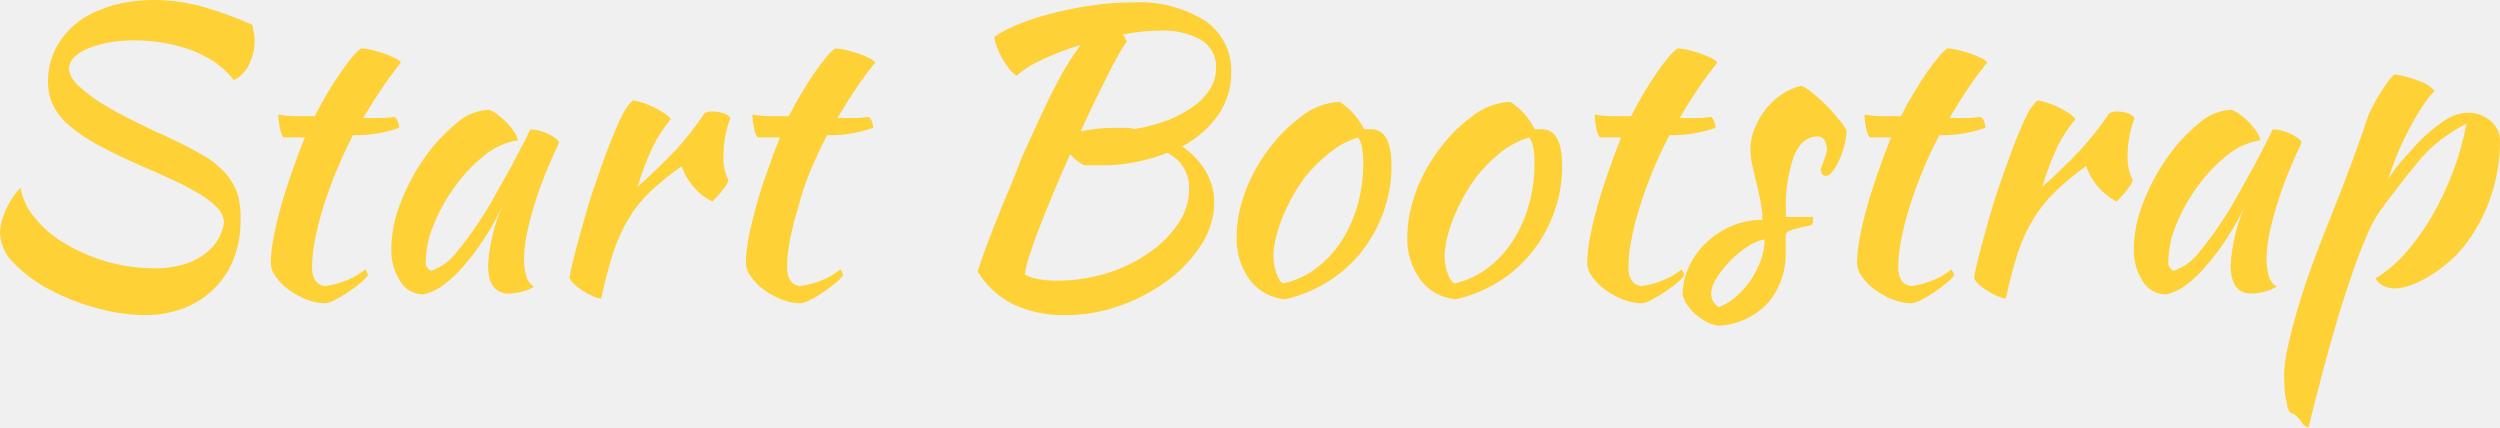
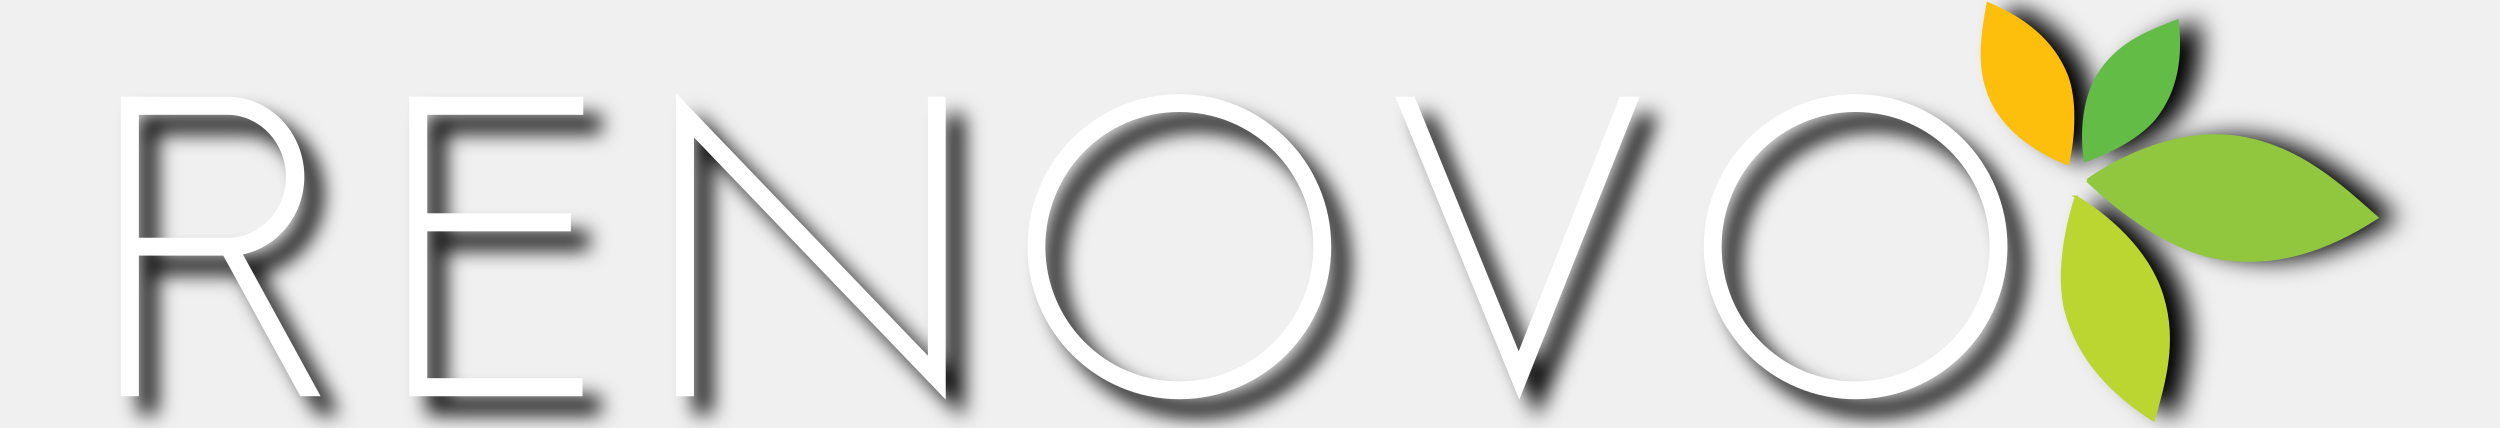
- <svg xmlns="http://www.w3.org/2000/svg" viewBox="0 0 228.66 39.08">
-   <style>.cls-1{fill:#fed136;}</style>
-   <path class="cls-1" d="M23.08,15.17c.07.4.13.68.16.83a2.66,2.66,0,0,1,.05.62,4.76,4.76,0,0,1-.51,2.18,3,3,0,0,1-1.4,1.43,7.12,7.12,0,0,0-1.73-1.64,10.8,10.8,0,0,0-2.25-1.14,14.23,14.23,0,0,0-2.53-.65,16,16,0,0,0-2.55-.21,13,13,0,0,0-2.32.19,9.91,9.91,0,0,0-1.91.53,3.79,3.79,0,0,0-1.31.83,1.61,1.61,0,0,0-.48,1.14,2.73,2.73,0,0,0,1,1.57,12.76,12.76,0,0,0,2.09,1.56c.82.51,1.74,1,2.74,1.5s2,1,3,1.42c1.2.57,2.24,1.09,3.11,1.58a9.31,9.31,0,0,1,2.16,1.59,5.83,5.83,0,0,1,1.28,2A7.5,7.5,0,0,1,22,33.12a9.43,9.43,0,0,1-.6,3.38,7.84,7.84,0,0,1-1.75,2.74,8.21,8.21,0,0,1-2.78,1.83,9.85,9.85,0,0,1-3.65.65A17,17,0,0,1,9,41.12a20,20,0,0,1-4.3-1.65,12.61,12.61,0,0,1-3.33-2.4A4.09,4.09,0,0,1,0,34.18a5.48,5.48,0,0,1,.41-1.8,7.5,7.5,0,0,1,1.47-2.31A5.49,5.49,0,0,0,3,32.59a10.14,10.14,0,0,0,3.13,2.69,15.79,15.79,0,0,0,4,1.65,16.23,16.23,0,0,0,3.87.51,8.83,8.83,0,0,0,3.23-.5,5.89,5.89,0,0,0,1.94-1.18,3.94,3.94,0,0,0,1-1.4,4,4,0,0,0,.32-1.13,2.14,2.14,0,0,0-.65-1.37,7.65,7.65,0,0,0-1.67-1.27c-.69-.41-1.5-.83-2.42-1.26s-1.88-.85-2.87-1.27c-1.48-.66-2.77-1.28-3.84-1.86a14.83,14.83,0,0,1-2.65-1.77,5.88,5.88,0,0,1-1.53-1.9,5.1,5.1,0,0,1-.47-2.26,6.57,6.57,0,0,1,1.2-3.75A7.41,7.41,0,0,1,9.1,13.83a10,10,0,0,1,2.42-.71,15.83,15.83,0,0,1,2.53-.22,16.76,16.76,0,0,1,4.57.64A34.29,34.29,0,0,1,23.08,15.17Z" transform="translate(0 -12.9)" />
-   <path class="cls-1" d="M25.92,25.47a2.16,2.16,0,0,1-.32-.9,5.75,5.75,0,0,1-.15-1.19,11.13,11.13,0,0,0,1.77.15h1.56c.36-.7.74-1.4,1.15-2.09s.82-1.32,1.21-1.89a17.57,17.57,0,0,1,1.09-1.45,4.35,4.35,0,0,1,.8-.77,4.29,4.29,0,0,1,.9.12c.37.09.74.19,1.12.32s.72.27,1,.41a1.89,1.89,0,0,1,.63.42c-.71.9-1.31,1.72-1.82,2.48s-1.06,1.64-1.65,2.62h1.44a10.58,10.58,0,0,0,1.47-.1,1.28,1.28,0,0,1,.28.44,1.5,1.5,0,0,1,.11.55,11.71,11.71,0,0,1-4.22.67c-.59,1.14-1.11,2.27-1.57,3.39s-.85,2.21-1.17,3.25a26.36,26.36,0,0,0-.74,2.94,13.17,13.17,0,0,0-.27,2.49q0,1.56,1.17,1.74a8.46,8.46,0,0,0,2-.53,6.68,6.68,0,0,0,1.7-1,1.42,1.42,0,0,1,.24.54,3.7,3.7,0,0,1-.72.73,12.51,12.51,0,0,1-1.12.83,10.47,10.47,0,0,1-1.17.69,3,3,0,0,1-.85.31,4.85,4.85,0,0,1-1.77-.35,7.38,7.38,0,0,1-1.61-.89,4.93,4.93,0,0,1-1.18-1.19,2.19,2.19,0,0,1-.46-1.29,11.94,11.94,0,0,1,.23-2.14c.15-.87.37-1.8.65-2.82s.62-2.08,1-3.19.79-2.21,1.24-3.3Z" transform="translate(0 -12.9)" />
-   <path class="cls-1" d="M48.5,24.73a3.45,3.45,0,0,1,.83.12,4.92,4.92,0,0,1,.87.32,3.48,3.48,0,0,1,.65.41q.27.21.27.39c-.47,1-.91,2-1.31,3s-.74,2-1,2.89a24.37,24.37,0,0,0-.65,2.58,11.63,11.63,0,0,0-.23,2.09,5.4,5.4,0,0,0,.21,1.64,1.58,1.58,0,0,0,.71.94,3.64,3.64,0,0,1-1.1.46,4.72,4.72,0,0,1-1.2.18c-1.28,0-1.91-.87-1.91-2.62A16.45,16.45,0,0,1,46,31.6a21.14,21.14,0,0,1-1.63,3,22.3,22.3,0,0,1-1.87,2.52A11.21,11.21,0,0,1,40.52,39a4.79,4.79,0,0,1-1.79.83,2.46,2.46,0,0,1-2.12-1.2,5.2,5.2,0,0,1-.82-3,11.6,11.6,0,0,1,.85-4.19,18.86,18.86,0,0,1,2.18-4.09,15.66,15.66,0,0,1,2.88-3.14,4.81,4.81,0,0,1,3-1.27,2.89,2.89,0,0,1,.8.43,6.43,6.43,0,0,1,.85.74,5.91,5.91,0,0,1,.69.86,2,2,0,0,1,.32.76A6.31,6.31,0,0,0,44.45,27a14.3,14.3,0,0,0-2.73,2.81,16.49,16.49,0,0,0-2,3.51,9.17,9.17,0,0,0-.78,3.5.8.8,0,0,0,.5.85,5,5,0,0,0,2.37-1.76,33.44,33.44,0,0,0,3.26-4.76l.79-1.41c.3-.52.6-1.07.91-1.63l.9-1.72C48,25.83,48.24,25.27,48.5,24.73Z" transform="translate(0 -12.9)" />
-   <path class="cls-1" d="M52.08,38.32c.11-.68.32-1.58.62-2.7s.64-2.32,1-3.58.83-2.53,1.27-3.81.89-2.42,1.31-3.43a17,17,0,0,1,.82-1.72,4.49,4.49,0,0,1,.78-1,5.82,5.82,0,0,1,1,.25,7.17,7.17,0,0,1,1,.42,10.06,10.06,0,0,1,.89.51,3,3,0,0,1,.6.52,12.47,12.47,0,0,0-1.68,2.58A26.67,26.67,0,0,0,58.31,30q1.9-1.7,3.38-3.26a26,26,0,0,0,2.74-3.47,1.24,1.24,0,0,1,.74-.17,2.8,2.8,0,0,1,1,.16,1.13,1.13,0,0,1,.64.44,9.39,9.39,0,0,0-.64,3.36,4.67,4.67,0,0,0,.46,2.34,2.52,2.52,0,0,1-.48.81,9.48,9.48,0,0,1-1,1.13A5.64,5.64,0,0,1,63.44,30a5.85,5.85,0,0,1-1.1-1.89,25,25,0,0,0-2.83,2.28,11.89,11.89,0,0,0-2,2.48A15.33,15.33,0,0,0,56.09,36c-.38,1.18-.76,2.59-1.11,4.22a3.32,3.32,0,0,1-.76-.23,6.46,6.46,0,0,1-.89-.48,6.29,6.29,0,0,1-.79-.6A1.65,1.65,0,0,1,52.08,38.32Z" transform="translate(0 -12.9)" />
-   <path class="cls-1" d="M69.28,25.47a2.31,2.31,0,0,1-.32-.9,6.42,6.42,0,0,1-.14-1.19,11.13,11.13,0,0,0,1.77.15h1.56c.35-.7.74-1.4,1.15-2.09s.81-1.32,1.2-1.89a17.48,17.48,0,0,1,1.1-1.45,4.05,4.05,0,0,1,.8-.77,4.46,4.46,0,0,1,.9.12c.37.09.74.19,1.12.32s.72.27,1,.41a1.85,1.85,0,0,1,.64.42c-.71.9-1.32,1.72-1.82,2.48s-1.06,1.64-1.65,2.62H78a10.37,10.37,0,0,0,1.47-.1,1.17,1.17,0,0,1,.29.44,1.49,1.49,0,0,1,.1.55,11.62,11.62,0,0,1-4.21.67c-.59,1.14-1.12,2.27-1.58,3.39S73.26,30.86,73,31.9a28.93,28.93,0,0,0-.75,2.94,14,14,0,0,0-.26,2.49q0,1.56,1.17,1.74a8.38,8.38,0,0,0,2-.53,6.35,6.35,0,0,0,1.7-1,1.47,1.47,0,0,1,.25.54,3.53,3.53,0,0,1-.73.73,12.33,12.33,0,0,1-1.11.83,10.47,10.47,0,0,1-1.17.69,3.1,3.1,0,0,1-.85.31,4.85,4.85,0,0,1-1.77-.35,7.16,7.16,0,0,1-1.61-.89,4.93,4.93,0,0,1-1.18-1.19,2.2,2.2,0,0,1-.47-1.29,13,13,0,0,1,.23-2.14c.16-.87.38-1.8.66-2.82s.61-2.08,1-3.19.79-2.21,1.24-3.3Z" transform="translate(0 -12.9)" />
-   <path class="cls-1" d="M112.61,19.52a6.68,6.68,0,0,1-1.2,3.92,9.49,9.49,0,0,1-3.29,2.85,7.24,7.24,0,0,1,2.14,2.24,5.61,5.61,0,0,1,.8,2.93,7.17,7.17,0,0,1-1.15,3.77,12.21,12.21,0,0,1-3.07,3.29,16.72,16.72,0,0,1-4.35,2.32,14.54,14.54,0,0,1-5,.88,10.74,10.74,0,0,1-4.84-1,7.78,7.78,0,0,1-3.23-3q.34-1.06.93-2.64c.39-1,.82-2.16,1.3-3.32s1-2.33,1.43-3.49.94-2.2,1.36-3.12c.9-2,1.7-3.67,2.41-5a24.86,24.86,0,0,1,2-3.15,26.71,26.71,0,0,0-3.54,1.36,9.33,9.33,0,0,0-2.34,1.47,2.91,2.91,0,0,1-.65-.63,8.15,8.15,0,0,1-.64-.94,6.29,6.29,0,0,1-.5-1.05,3.94,3.94,0,0,1-.23-.95,12,12,0,0,1,2.39-1.22,23.75,23.75,0,0,1,3.21-1,33.74,33.74,0,0,1,3.55-.68,26.83,26.83,0,0,1,3.49-.24,11.36,11.36,0,0,1,6.66,1.7A5.44,5.44,0,0,1,112.61,19.52ZM99.13,28a4,4,0,0,1-1.24-1c-.55,1.2-1.06,2.38-1.54,3.54s-.92,2.23-1.3,3.22-.68,1.86-.92,2.59A8.69,8.69,0,0,0,93.74,38a3.87,3.87,0,0,0,1.19.42,8.25,8.25,0,0,0,1.72.15,15.56,15.56,0,0,0,4.6-.68A13.63,13.63,0,0,0,105.11,36a9.93,9.93,0,0,0,2.65-2.64,5.53,5.53,0,0,0,1-3.11,3.51,3.51,0,0,0-2-3.37,16.2,16.2,0,0,1-6.23,1.14h-.76A3.79,3.79,0,0,1,99.13,28ZM106,15.7a14.6,14.6,0,0,0-1.57.09c-.56.06-1.14.15-1.75.27a1.33,1.33,0,0,1,.23.3c0,.1.11.21.16.33a10.77,10.77,0,0,0-.78,1.24c-.31.55-.65,1.18-1,1.9s-.77,1.51-1.19,2.39-.83,1.77-1.25,2.69a10.89,10.89,0,0,1,1.47-.23,16.47,16.47,0,0,1,1.71-.09c.31,0,.61,0,.91,0s.58.06.86.11a15.06,15.06,0,0,0,3.07-.83,10.86,10.86,0,0,0,2.35-1.28A5.48,5.48,0,0,0,110.7,21a3.51,3.51,0,0,0,.53-1.87,2.87,2.87,0,0,0-1.34-2.57A7.22,7.22,0,0,0,106,15.7Z" transform="translate(0 -12.9)" />
-   <path class="cls-1" d="M117.53,40.27a4.51,4.51,0,0,1-3.22-1.77,6.31,6.31,0,0,1-1.2-4,11,11,0,0,1,.42-2.94,14.51,14.51,0,0,1,1.21-3,16.37,16.37,0,0,1,1.84-2.71,13.15,13.15,0,0,1,2.3-2.19,6.21,6.21,0,0,1,3.65-1.45,6.4,6.4,0,0,1,2.23,2.51l.32,0,.31,0c1.26,0,1.88,1.11,1.88,3.33a12.13,12.13,0,0,1-.73,4.23,12.61,12.61,0,0,1-2,3.63,12.09,12.09,0,0,1-3.08,2.75A12.45,12.45,0,0,1,117.53,40.27Zm1.81-11.15a15.33,15.33,0,0,0-1.13,1.77,16.13,16.13,0,0,0-.92,1.93,13,13,0,0,0-.6,1.87,6.79,6.79,0,0,0-.22,1.62,4.65,4.65,0,0,0,.29,1.62c.18.52.4.82.63.89a7.68,7.68,0,0,0,2.92-1.33,9.7,9.7,0,0,0,2.31-2.42,12.49,12.49,0,0,0,1.52-3.3,13.82,13.82,0,0,0,.55-3.93,7.84,7.84,0,0,0-.11-1.45,2.8,2.8,0,0,0-.35-.92A7.71,7.71,0,0,0,121.45,27,13.82,13.82,0,0,0,119.34,29.12Z" transform="translate(0 -12.9)" />
-   <path class="cls-1" d="M133.15,40.27a4.47,4.47,0,0,1-3.22-1.77,6.25,6.25,0,0,1-1.21-4,10.62,10.62,0,0,1,.43-2.94,13.93,13.93,0,0,1,1.2-3,16.37,16.37,0,0,1,1.84-2.71,13.51,13.51,0,0,1,2.3-2.19,6.23,6.23,0,0,1,3.65-1.45,6.33,6.33,0,0,1,2.23,2.51l.32,0,.32,0c1.25,0,1.87,1.11,1.87,3.33a12.36,12.36,0,0,1-.72,4.23,12.87,12.87,0,0,1-2,3.63,12.09,12.09,0,0,1-3.08,2.75A12.39,12.39,0,0,1,133.15,40.27ZM135,29.12a15.33,15.33,0,0,0-1.13,1.77,17.83,17.83,0,0,0-.92,1.93,13,13,0,0,0-.6,1.87,7.34,7.34,0,0,0-.22,1.62,4.65,4.65,0,0,0,.29,1.62c.19.52.4.82.64.89a7.82,7.82,0,0,0,2.92-1.33,9.84,9.84,0,0,0,2.3-2.42,12.18,12.18,0,0,0,1.52-3.3,13.48,13.48,0,0,0,.55-3.93,7.84,7.84,0,0,0-.11-1.45,2.8,2.8,0,0,0-.35-.92A7.71,7.71,0,0,0,137.06,27,14.28,14.28,0,0,0,135,29.12Z" transform="translate(0 -12.9)" />
-   <path class="cls-1" d="M146.32,25.47a2.16,2.16,0,0,1-.32-.9,5.66,5.66,0,0,1-.14-1.19,10.94,10.94,0,0,0,1.77.15h1.55c.36-.7.74-1.4,1.15-2.09s.82-1.32,1.21-1.89a15.52,15.52,0,0,1,1.1-1.45,4.07,4.07,0,0,1,.79-.77,4.46,4.46,0,0,1,.91.12c.36.09.73.19,1.11.32s.72.27,1,.41a1.79,1.79,0,0,1,.63.42c-.7.9-1.31,1.72-1.82,2.48s-1.06,1.64-1.64,2.62h1.43a10.58,10.58,0,0,0,1.47-.1,1.15,1.15,0,0,1,.28.44,1.5,1.5,0,0,1,.11.55,11.67,11.67,0,0,1-4.22.67c-.59,1.14-1.11,2.27-1.57,3.39s-.85,2.21-1.17,3.25a26.36,26.36,0,0,0-.74,2.94,13.17,13.17,0,0,0-.27,2.49q0,1.56,1.17,1.74a8.46,8.46,0,0,0,2-.53,6.51,6.51,0,0,0,1.7-1,1.66,1.66,0,0,1,.25.54,4.13,4.13,0,0,1-.73.73,11.22,11.22,0,0,1-1.12.83,11.36,11.36,0,0,1-1.16.69,3.1,3.1,0,0,1-.85.31,4.85,4.85,0,0,1-1.77-.35,7.16,7.16,0,0,1-1.61-.89,5,5,0,0,1-1.19-1.19,2.19,2.19,0,0,1-.46-1.29,13,13,0,0,1,.23-2.14c.15-.87.37-1.8.65-2.82s.62-2.08,1-3.19.79-2.21,1.23-3.3Z" transform="translate(0 -12.9)" />
-   <path class="cls-1" d="M168.9,24.89a6.59,6.59,0,0,1-.23,1.4,8.34,8.34,0,0,1-.47,1.31,4.63,4.63,0,0,1-.61,1,.84.84,0,0,1-.6.39c-.26,0-.41-.2-.46-.53a1.13,1.13,0,0,1,.09-.34c.06-.15.12-.32.19-.51s.14-.38.2-.57a1.65,1.65,0,0,0,.09-.49,1.51,1.51,0,0,0-.23-.84.73.73,0,0,0-.62-.33c-.95,0-1.67.59-2.16,1.76a13.82,13.82,0,0,0-.74,5.18,1.57,1.57,0,0,0,0,.42h2.48a.85.85,0,0,1,0,.28.59.59,0,0,1-.14.46l-1.29.3a5.39,5.39,0,0,0-.73.23.59.59,0,0,0-.3.23,1,1,0,0,0-.05.33c0,.19,0,.38,0,.57s0,.42,0,.7a6.88,6.88,0,0,1-1.61,4.76,6.61,6.61,0,0,1-4.48,2.09,2.94,2.94,0,0,1-1-.28,5.19,5.19,0,0,1-1-.64,4.54,4.54,0,0,1-.83-.87,3.1,3.1,0,0,1-.5-1,6.11,6.11,0,0,1,.57-2.59,7.21,7.21,0,0,1,1.54-2.17,7.86,7.86,0,0,1,2.3-1.54,7.11,7.11,0,0,1,2.89-.59,8.42,8.42,0,0,0-.18-1.74c-.12-.57-.24-1.12-.37-1.65s-.26-1.06-.37-1.57a6.56,6.56,0,0,1-.18-1.51,4.93,4.93,0,0,1,.39-1.9,7,7,0,0,1,1-1.74,6.42,6.42,0,0,1,1.48-1.37,5.33,5.33,0,0,1,1.77-.78,3.23,3.23,0,0,1,1,.62,14.82,14.82,0,0,1,1.29,1.15,12.13,12.13,0,0,1,1.13,1.29A3.24,3.24,0,0,1,168.9,24.89ZM157.22,41a5.82,5.82,0,0,0,1.61-1,8,8,0,0,0,2.23-3.33,5.54,5.54,0,0,0,.34-1.88,4,4,0,0,0-1.56.66A9.54,9.54,0,0,0,157,38.34a2.86,2.86,0,0,0-.5,1.42A1.5,1.5,0,0,0,157.22,41Z" transform="translate(0 -12.9)" />
-   <path class="cls-1" d="M171,25.47a2.16,2.16,0,0,1-.32-.9,5.66,5.66,0,0,1-.14-1.19,10.94,10.94,0,0,0,1.77.15h1.56c.35-.7.73-1.4,1.15-2.09s.81-1.32,1.2-1.89a15.52,15.52,0,0,1,1.1-1.45,4.07,4.07,0,0,1,.79-.77,4.46,4.46,0,0,1,.91.12c.36.09.73.19,1.11.32s.72.27,1,.41a1.79,1.79,0,0,1,.63.42c-.7.9-1.31,1.72-1.82,2.48s-1.05,1.64-1.64,2.62h1.43a10.58,10.58,0,0,0,1.47-.1,1.15,1.15,0,0,1,.28.44,1.5,1.5,0,0,1,.11.55,11.66,11.66,0,0,1-4.21.67c-.6,1.14-1.12,2.27-1.58,3.39s-.85,2.21-1.17,3.25a26.36,26.36,0,0,0-.74,2.94,13.17,13.17,0,0,0-.27,2.49q0,1.56,1.17,1.74a8.46,8.46,0,0,0,2-.53,6.51,6.51,0,0,0,1.7-1,1.66,1.66,0,0,1,.25.54,4.13,4.13,0,0,1-.73.73,11.22,11.22,0,0,1-1.12.83,11.36,11.36,0,0,1-1.16.69,3.1,3.1,0,0,1-.85.31,4.85,4.85,0,0,1-1.77-.35,7.16,7.16,0,0,1-1.61-.89,5,5,0,0,1-1.19-1.19,2.19,2.19,0,0,1-.46-1.29,13,13,0,0,1,.23-2.14c.15-.87.37-1.8.65-2.82s.62-2.08,1-3.19.79-2.21,1.23-3.3Z" transform="translate(0 -12.9)" />
-   <path class="cls-1" d="M180.55,38.32c.12-.68.32-1.58.62-2.7s.64-2.32,1-3.58.83-2.53,1.28-3.81.88-2.42,1.31-3.43a17.28,17.28,0,0,1,.81-1.72,5.13,5.13,0,0,1,.78-1,6.15,6.15,0,0,1,1,.25,7.54,7.54,0,0,1,1,.42,8.8,8.8,0,0,1,.89.51,3,3,0,0,1,.6.52,12.47,12.47,0,0,0-1.68,2.58A29.42,29.42,0,0,0,186.78,30c1.28-1.13,2.4-2.22,3.38-3.26a26.08,26.08,0,0,0,2.75-3.47,1.22,1.22,0,0,1,.74-.17,2.75,2.75,0,0,1,.95.16,1.13,1.13,0,0,1,.64.44,9.61,9.61,0,0,0-.64,3.36,4.66,4.66,0,0,0,.47,2.34,3,3,0,0,1-.48.81,9.57,9.57,0,0,1-1,1.13,5.88,5.88,0,0,1-2.79-3.25A25.16,25.16,0,0,0,188,30.41a12.57,12.57,0,0,0-2,2.48A15.32,15.32,0,0,0,184.57,36c-.39,1.18-.76,2.59-1.12,4.22a3.47,3.47,0,0,1-.76-.23A7,7,0,0,1,181,38.93,1.65,1.65,0,0,1,180.55,38.32Z" transform="translate(0 -12.9)" />
-   <path class="cls-1" d="M207.88,24.73a3.45,3.45,0,0,1,.83.12,4.92,4.92,0,0,1,.87.32,3.48,3.48,0,0,1,.65.41q.27.21.27.39c-.47,1-.91,2-1.31,3s-.74,2-1,2.89a24.37,24.37,0,0,0-.65,2.58,10.79,10.79,0,0,0-.23,2.09,5.4,5.4,0,0,0,.21,1.64,1.58,1.58,0,0,0,.71.94,3.64,3.64,0,0,1-1.1.46,4.72,4.72,0,0,1-1.2.18c-1.28,0-1.91-.87-1.91-2.62a16.7,16.7,0,0,1,1.34-5.52,21.14,21.14,0,0,1-1.63,3,22.3,22.3,0,0,1-1.87,2.52A11.21,11.21,0,0,1,199.9,39a4.79,4.79,0,0,1-1.79.83,2.46,2.46,0,0,1-2.12-1.2,5.2,5.2,0,0,1-.82-3,11.6,11.6,0,0,1,.85-4.19,18.86,18.86,0,0,1,2.18-4.09,15.37,15.37,0,0,1,2.88-3.14,4.81,4.81,0,0,1,3-1.27,2.89,2.89,0,0,1,.8.43,6.43,6.43,0,0,1,.85.74,5.91,5.91,0,0,1,.69.86,2,2,0,0,1,.32.76A6.31,6.31,0,0,0,203.83,27a14.3,14.3,0,0,0-2.73,2.81,16.49,16.49,0,0,0-2,3.51,9.17,9.17,0,0,0-.78,3.5.8.8,0,0,0,.5.85,5,5,0,0,0,2.37-1.76,33.44,33.44,0,0,0,3.26-4.76l.79-1.41c.3-.52.6-1.07.91-1.63l.9-1.72C207.34,25.83,207.62,25.27,207.88,24.73Z" transform="translate(0 -12.9)" />
-   <path class="cls-1" d="M209.72,50.75c-.33-.09-.52-.45-.57-1.06a5.94,5.94,0,0,1-.19-1.1c0-.42-.05-.91-.05-1.45a11.83,11.83,0,0,1,.24-2c.17-.86.4-1.83.7-2.92s.65-2.26,1.08-3.52.89-2.54,1.41-3.84c.64-1.63,1.19-3,1.67-4.23s.86-2.23,1.18-3.1.58-1.59.78-2.16.36-1,.48-1.45a8.64,8.64,0,0,1,.42-1,13.36,13.36,0,0,1,.66-1.22c.24-.41.5-.8.76-1.17a4.92,4.92,0,0,1,.71-.83,9.44,9.44,0,0,1,2.33.64,3,3,0,0,1,1.35.88,7.92,7.92,0,0,0-1.13,1.44,23.25,23.25,0,0,0-1.24,2.12,25.29,25.29,0,0,0-1.1,2.36,17.08,17.08,0,0,0-.74,2.12,10.32,10.32,0,0,1,.92-1.31c.37-.47,1-1.12,1.73-1.95a14.22,14.22,0,0,1,2.46-2.07,4,4,0,0,1,2-.72,3.23,3.23,0,0,1,2.21.74,2.39,2.39,0,0,1,.87,1.91,15.52,15.52,0,0,1-.85,5.05,15,15,0,0,1-2.44,4.51A10.39,10.39,0,0,1,224,36.84a12.57,12.57,0,0,1-1.7,1.25,9.34,9.34,0,0,1-1.73.87,4.5,4.5,0,0,1-1.52.32,2.24,2.24,0,0,1-1.12-.27,1.36,1.36,0,0,1-.65-.65,11.69,11.69,0,0,0,2.69-2.27,20.19,20.19,0,0,0,2.42-3.34,26.61,26.61,0,0,0,1.95-4.09,27.19,27.19,0,0,0,1.26-4.46,16,16,0,0,0-2.43,1.54A12.33,12.33,0,0,0,221,27.92c-.85,1-1.52,1.87-2,2.51s-.9,1.18-1.22,1.63a10.31,10.31,0,0,0-.78,1.25c-.2.39-.42.87-.65,1.44-.33.75-.72,1.75-1.15,3s-.89,2.62-1.35,4.16-.92,3.17-1.38,4.9-.9,3.47-1.33,5.19a1,1,0,0,1-.67-.57c-.19-.21-.33-.36-.41-.46A.81.81,0,0,0,209.72,50.75Z" transform="translate(0 -12.9)" />
+ <svg xmlns="http://www.w3.org/2000/svg" viewBox="0 0 228.66 39.08" version="1.1" id="svg32">
+   <defs id="defs36">
+     <filter style="color-interpolation-filters:sRGB" id="filter1017" x="-0.013" width="1.025" y="-0.077" height="1.155">
+       <feGaussianBlur stdDeviation="0.842" id="feGaussianBlur1019" />
+     </filter>
+     <filter style="color-interpolation-filters:sRGB" id="filter1245" x="-0.274" width="1.549" y="-0.131" height="1.262">
+       <feGaussianBlur stdDeviation="1.114" id="feGaussianBlur1247" />
+     </filter>
+     <filter style="color-interpolation-filters:sRGB" id="filter1249" x="-0.101" width="1.202" y="-0.235" height="1.47">
+       <feGaussianBlur stdDeviation="1.114" id="feGaussianBlur1251" />
+     </filter>
+     <filter style="color-interpolation-filters:sRGB" id="filter1253" x="-0.304" width="1.608" y="-0.207" height="1.415">
+       <feGaussianBlur stdDeviation="1.114" id="feGaussianBlur1255" />
+     </filter>
+     <filter style="color-interpolation-filters:sRGB" id="filter1257" x="-0.319" width="1.637" y="-0.181" height="1.362">
+       <feGaussianBlur stdDeviation="1.114" id="feGaussianBlur1259" />
+     </filter>
+   </defs>
+   <style id="style2">.cls-1{fill:#fed136;}</style>
+   <g transform="matrix(1.071839,0,0,1.071839,-23.77259,8.313622)" id="g54" style="font-style:normal;font-weight:normal;font-size:35.056px;line-height:1.25;font-family:sans-serif;letter-spacing:0px;word-spacing:0px;fill:#000000;fill-opacity:1;stroke:none;stroke-width:0.876;filter:url(#filter1017)" aria-label="RENOVO">
+     <path id="path42" style="font-style:normal;font-variant:normal;font-weight:normal;font-stretch:normal;font-family:Sawasdee;-inkscape-font-specification:Sawasdee;fill:#000000;fill-opacity:1;stroke:none;stroke-width:0.876" d="m 34.028,27.596 h 1.541 V 15.597 h 7.206 l 6.573,11.999 h 1.729 L 44.452,15.494 c 2.978,-0.616 5.238,-3.372 5.238,-6.624 0,-3.766 -2.893,-6.83 -6.59,-6.83 H 34.028 Z M 35.569,14.073 V 3.58 h 7.532 c 2.756,0 5.015,2.362 5.015,5.289 0,2.893 -2.259,5.204 -4.964,5.204 z" />
+     <path id="path44" style="font-style:normal;font-variant:normal;font-weight:normal;font-stretch:normal;font-family:Sawasdee;-inkscape-font-specification:Sawasdee;fill:#000000;fill-opacity:1;stroke:none;stroke-width:0.876" d="M 72.434,11.985 H 60.178 V 3.58 H 73.495 V 2.04 H 58.637 V 27.596 H 73.426 V 26.055 H 60.178 V 13.526 h 12.256 z" />
+     <path id="path46" style="font-style:normal;font-variant:normal;font-weight:normal;font-stretch:normal;font-family:Sawasdee;-inkscape-font-specification:Sawasdee;fill:#000000;fill-opacity:1;stroke:none;stroke-width:0.876" d="M 81.398,27.596 H 82.938 V 5.515 L 104.42,27.887 V 2.04 h -1.523 V 24.138 L 81.398,1.732 Z" />
+     <path id="path48" style="font-style:normal;font-variant:normal;font-weight:normal;font-stretch:normal;font-family:Sawasdee;-inkscape-font-specification:Sawasdee;fill:#000000;fill-opacity:1;stroke:none;stroke-width:0.876" d="m 124.342,1.817 c -7.138,0 -12.941,5.82 -12.941,13.026 0,7.189 5.803,13.009 12.941,13.009 7.155,0 12.975,-5.82 12.975,-13.009 0,-7.206 -5.82,-13.026 -12.975,-13.026 z M 112.925,14.844 c 0,-6.368 5.084,-11.503 11.417,-11.503 6.35,0 11.451,5.135 11.451,11.503 0,6.316 -5.101,11.486 -11.451,11.486 -6.333,0 -11.417,-5.169 -11.417,-11.486 z" />
+     <path id="path50" style="font-style:normal;font-variant:normal;font-weight:normal;font-stretch:normal;font-family:Sawasdee;-inkscape-font-specification:Sawasdee;fill:#000000;fill-opacity:1;stroke:none;stroke-width:0.876" d="M 161.943,2.04 153.316,23.762 144.432,2.04 h -1.643 L 153.367,27.887 163.638,2.04 Z" />
+     <path id="path52" style="font-style:normal;font-variant:normal;font-weight:normal;font-stretch:normal;font-family:Sawasdee;-inkscape-font-specification:Sawasdee;fill:#000000;fill-opacity:1;stroke:none;stroke-width:0.876" d="m 182.05,1.817 c -7.138,0 -12.941,5.82 -12.941,13.026 0,7.189 5.803,13.009 12.941,13.009 7.155,0 12.975,-5.82 12.975,-13.009 0,-7.206 -5.82,-13.026 -12.975,-13.026 z M 170.633,14.844 c 0,-6.368 5.084,-11.503 11.417,-11.503 6.35,0 11.451,5.135 11.451,11.503 0,6.316 -5.101,11.486 -11.451,11.486 -6.333,0 -11.417,-5.169 -11.417,-11.486 z" />
+   </g>
+   <path id="path56" d="m 191.155,15.036 c 0.606,-2.784 0.707,-5.878 -0.078,-8.066 -1.303,-3.338 -3.998,-5.305 -7.282,-6.693 -0.476,2.744 -1.072,5.745 0.287,8.808 1.396,3.158 4.746,5.05 7.073,5.95 z" style="fill:#000000;fill-opacity:1;stroke:none;stroke-width:0.186px;stroke-linecap:butt;stroke-linejoin:miter;stroke-opacity:1;filter:url(#filter1257)" />
+   <path style="fill:#000000;fill-opacity:1;stroke:none;stroke-width:0.172px;stroke-linecap:butt;stroke-linejoin:miter;stroke-opacity:1;filter:url(#filter1253)" d="m 192.685,14.748 c 2.504,-0.848 5.028,-2.245 6.426,-3.914 2.085,-2.63 2.443,-5.713 2.07,-8.987 -2.413,0.932 -5.087,1.892 -6.926,4.435 -1.899,2.618 -1.901,6.186 -1.57,8.466 z" id="path58" />
+   <path id="path60" d="m 192.925,16.498 c 3.325,3.192 7.498,6.008 11.162,6.905 5.678,1.232 10.632,-0.504 15.28,-3.498 -3.378,-2.991 -7.011,-6.359 -12.358,-7.281 -5.508,-0.957 -10.905,1.682 -14.083,3.875 z" style="fill:#000000;fill-opacity:1;stroke:none;stroke-width:0.293px;stroke-linecap:butt;stroke-linejoin:miter;stroke-opacity:1;filter:url(#filter1249)" />
+   <path style="fill:#000000;fill-opacity:1;stroke:none;stroke-width:0.235px;stroke-linecap:butt;stroke-linejoin:miter;stroke-opacity:1;filter:url(#filter1245)" d="m 191.88,18 c -1.115,3.418 -1.649,7.342 -0.974,10.304 1.16,4.542 4.214,7.642 8.07,10.131 0.949,-3.395 2.08,-7.093 0.814,-11.297 -1.298,-4.333 -5.168,-7.48 -7.911,-9.138 z" id="path62" />
+   <g aria-label="RENOVo" style="font-style:normal;font-variant:normal;font-weight:normal;font-stretch:normal;font-size:33.215px;line-height:1.25;font-family:Merhique;-inkscape-font-specification:Merhique;letter-spacing:0px;word-spacing:0px;fill:#4d4d4d;fill-opacity:1;stroke:#000000;stroke-width:0.83" id="text3763" transform="translate(196.9206,157.9144)">
+     <path d="m 46.801,7.818 v 0 q 0,-1.858 -1.152,-2.752 l -0.034,-0.017 Q 44.72,4.395 42.948,4.395 h -3.853 v 9.839 h 3.853 q 1.755,0 2.683,-0.671 1.17,-0.843 1.17,-2.769 z m 1.531,-4.352 v 0 q 2.15,1.514 2.15,4.352 v 2.976 q 0,2.89 -2.15,4.386 l -0.034,0.034 q -0.292,0.224 -0.671,0.413 l -0.688,0.361 3.096,11.766 H 46.319 L 43.395,16.625 H 39.095 V 27.754 H 35.397 V 1.987 h 7.551 q 3.303,0 5.367,1.479 z" style="font-style:normal;font-variant:normal;font-weight:normal;font-stretch:normal;font-family:Merhique;-inkscape-font-specification:Merhique;fill:#000000;fill-opacity:1;stroke:#000000;stroke-width:0.881" id="path99" />
+     <path d="m 70.803,25.363 v 0 2.391 H 57.868 V 1.987 h 12.935 v 2.408 h -9.237 v 8.927 h 6.364 v 2.391 h -6.364 v 9.65 z" style="font-style:normal;font-variant:normal;font-weight:normal;font-stretch:normal;font-family:Merhique;-inkscape-font-specification:Merhique;fill:#000000;fill-opacity:1;stroke:#000000;stroke-width:0.881" id="path101" />
+     <path d="m 81.904,11.207 v 0 16.548 H 78.206 V 1.987 h 1.755 L 90.127,18.5 V 1.987 h 3.681 V 27.754 H 92.053 Z" style="font-style:normal;font-variant:normal;font-weight:normal;font-stretch:normal;font-family:Merhique;-inkscape-font-specification:Merhique;fill:#000000;fill-opacity:1;stroke:#000000;stroke-width:0.881" id="path103" />
+     <path d="m 104.909,7.509 v 0 14.741 q 0,1.909 1.187,2.769 0.894,0.654 2.666,0.654 1.806,0 2.683,-0.654 v 0 q 1.17,-0.826 1.17,-2.769 V 7.509 q 0,-1.961 -1.17,-2.769 v -0.017 q -0.877,-0.654 -2.683,-0.654 -1.772,0 -2.683,0.671 -1.17,0.86 -1.17,2.769 z m 11.404,14.741 v 0 q 0,2.804 -2.167,4.386 -2.013,1.445 -5.384,1.445 -3.354,0 -5.367,-1.428 -2.167,-1.6 -2.167,-4.404 V 7.509 q 0,-2.821 2.15,-4.404 2.03,-1.428 5.384,-1.428 3.354,0 5.384,1.428 2.167,1.583 2.167,4.404 z" style="font-style:normal;font-variant:normal;font-weight:normal;font-stretch:normal;font-family:Merhique;-inkscape-font-specification:Merhique;fill:#000000;fill-opacity:1;stroke:#000000;stroke-width:0.881" id="path105" />
+     <path d="m 133.349,27.754 v 0 h -4.145 L 122.529,1.987 h 3.715 l 5.04,22.172 5.04,-22.172 h 3.698 z" style="font-style:normal;font-variant:normal;font-weight:normal;font-stretch:normal;font-family:Merhique;-inkscape-font-specification:Merhique;fill:#000000;fill-opacity:1;stroke:#000000;stroke-width:0.881" id="path107" />
+     <path d="m 149.937,7.509 v 0 14.741 q 0,1.909 1.17,2.769 0.912,0.654 2.683,0.654 1.806,0 2.666,-0.654 h 0.017 q 1.17,-0.826 1.17,-2.769 V 7.509 q 0,-1.961 -1.17,-2.769 l -0.017,-0.017 q -0.86,-0.654 -2.666,-0.654 -1.772,0 -2.683,0.671 -1.17,0.86 -1.17,2.769 z m 11.387,14.741 v 0 q 0,2.804 -2.15,4.386 -2.03,1.445 -5.384,1.445 -3.371,0 -5.384,-1.428 -2.167,-1.6 -2.167,-4.404 V 7.509 q 0,-2.821 2.167,-4.404 2.03,-1.428 5.384,-1.428 3.354,0 5.367,1.428 2.167,1.583 2.167,4.404 z" style="font-style:normal;font-variant:normal;font-weight:normal;font-stretch:normal;font-family:Merhique;-inkscape-font-specification:Merhique;fill:#000000;fill-opacity:1;stroke:#000000;stroke-width:0.881" id="path109" />
+   </g>
+   <path style="fill:#63bc47;fill-opacity:1;stroke:#63bc47;stroke-width:0.256px;stroke-linecap:butt;stroke-linejoin:miter;stroke-opacity:1" d="m -96.415,199.796 c 3.002,-5.098 5.821,-10.34 6.455,-17.299 0.618,-6.702 -2.257,-13.076 -5.551,-18.977 -3.71,4.904 -6.7,10.396 -7.1,17.557 -0.07,8.484 3.67,15.703 6.197,18.719 z" id="path3769" />
+   <path style="fill:#bbd537;fill-opacity:1;stroke:#bbd537;stroke-width:0.256px;stroke-linecap:butt;stroke-linejoin:miter;stroke-opacity:1" d="m -104.096,186.305 c -0.511,-4.06 -0.749,-8.613 1.301,-13.868 -3.369,-4.11 -7.132,-6.365 -11.176,-8.788 -0.077,7.112 -0.524,14.019 4.906,21.946 z" id="path3771" />
+   <path style="fill:#91c73e;fill-opacity:1;stroke:#91c73e;stroke-width:0.256px;stroke-linecap:butt;stroke-linejoin:miter;stroke-opacity:1" d="m -116.36,187.338 c 4.282,0.143 8.398,-0.217 12.679,1.061 1.259,5.237 2.863,8.811 6.464,12.97 -9.596,-1.144 -15.328,-7.131 -19.144,-14.03 z" id="path3773" />
+   <g aria-label="RENOVO" style="font-style:normal;font-weight:normal;font-size:35.056px;line-height:1.25;font-family:sans-serif;letter-spacing:0px;word-spacing:0px;fill:#ffffff;fill-opacity:1;stroke:none;stroke-width:0.876" id="text114" transform="matrix(1.071839,0,0,1.071839,-25.42381,6.662404)">
+     <path d="m 34.028,27.596 h 1.541 V 15.597 h 7.206 l 6.573,11.999 h 1.729 L 44.452,15.494 c 2.978,-0.616 5.238,-3.372 5.238,-6.624 0,-3.766 -2.893,-6.83 -6.59,-6.83 H 34.028 Z M 35.569,14.073 V 3.58 h 7.532 c 2.756,0 5.015,2.362 5.015,5.289 0,2.893 -2.259,5.204 -4.964,5.204 z" style="font-style:normal;font-variant:normal;font-weight:normal;font-stretch:normal;font-family:Sawasdee;-inkscape-font-specification:Sawasdee;fill:#ffffff;fill-opacity:1;stroke:none;stroke-width:0.876" id="path120" />
+     <path d="M 72.434,11.985 H 60.178 V 3.58 H 73.495 V 2.04 H 58.637 V 27.596 H 73.426 V 26.055 H 60.178 V 13.526 h 12.256 z" style="font-style:normal;font-variant:normal;font-weight:normal;font-stretch:normal;font-family:Sawasdee;-inkscape-font-specification:Sawasdee;fill:#ffffff;fill-opacity:1;stroke:none;stroke-width:0.876" id="path122" />
+     <path d="M 81.398,27.596 H 82.938 V 5.515 L 104.42,27.887 V 2.04 h -1.523 V 24.138 L 81.398,1.732 Z" style="font-style:normal;font-variant:normal;font-weight:normal;font-stretch:normal;font-family:Sawasdee;-inkscape-font-specification:Sawasdee;fill:#ffffff;fill-opacity:1;stroke:none;stroke-width:0.876" id="path124" />
+     <path d="m 124.342,1.817 c -7.138,0 -12.941,5.82 -12.941,13.026 0,7.189 5.803,13.009 12.941,13.009 7.155,0 12.975,-5.82 12.975,-13.009 0,-7.206 -5.82,-13.026 -12.975,-13.026 z M 112.925,14.844 c 0,-6.368 5.084,-11.503 11.417,-11.503 6.35,0 11.451,5.135 11.451,11.503 0,6.316 -5.101,11.486 -11.451,11.486 -6.333,0 -11.417,-5.169 -11.417,-11.486 z" style="font-style:normal;font-variant:normal;font-weight:normal;font-stretch:normal;font-family:Sawasdee;-inkscape-font-specification:Sawasdee;fill:#ffffff;fill-opacity:1;stroke:none;stroke-width:0.876" id="path126" />
+     <path d="M 161.943,2.04 153.316,23.762 144.432,2.04 h -1.643 L 153.367,27.887 163.638,2.04 Z" style="font-style:normal;font-variant:normal;font-weight:normal;font-stretch:normal;font-family:Sawasdee;-inkscape-font-specification:Sawasdee;fill:#ffffff;fill-opacity:1;stroke:none;stroke-width:0.876" id="path128" />
+     <path d="m 182.05,1.817 c -7.138,0 -12.941,5.82 -12.941,13.026 0,7.189 5.803,13.009 12.941,13.009 7.155,0 12.975,-5.82 12.975,-13.009 0,-7.206 -5.82,-13.026 -12.975,-13.026 z M 170.633,14.844 c 0,-6.368 5.084,-11.503 11.417,-11.503 6.35,0 11.451,5.135 11.451,11.503 0,6.316 -5.101,11.486 -11.451,11.486 -6.333,0 -11.417,-5.169 -11.417,-11.486 z" style="font-style:normal;font-variant:normal;font-weight:normal;font-stretch:normal;font-family:Sawasdee;-inkscape-font-specification:Sawasdee;fill:#ffffff;fill-opacity:1;stroke:none;stroke-width:0.876" id="path130" />
+   </g>
+   <text id="text118" y="220.8" x="218.016" style="font-style:normal;font-weight:normal;font-size:40px;line-height:1.25;font-family:sans-serif;letter-spacing:0px;word-spacing:0px;fill:#000000;fill-opacity:1;stroke:none" xml:space="preserve">
+     <tspan style="font-style:normal;font-variant:normal;font-weight:normal;font-stretch:normal;font-family:Sawasdee;-inkscape-font-specification:Sawasdee;stroke:#000000" y="220.8" x="218.016" id="tspan116">RENOVO</tspan>
+   </text>
+   <text xml:space="preserve" style="font-style:normal;font-weight:normal;font-size:9.354px;line-height:1.25;font-family:sans-serif;letter-spacing:0px;word-spacing:0px;fill:#000000;fill-opacity:1;stroke:none;stroke-width:0.234" x="-65.222" y="201.699" id="text177">
+     <tspan id="tspan175" x="-65.222" y="201.699" style="font-style:normal;font-variant:normal;font-weight:normal;font-stretch:normal;font-family:Roboto;-inkscape-font-specification:Roboto;letter-spacing:0.73px;stroke-width:0.234">Consultoria Ambiental Inteligente</tspan>
+   </text>
+   <text id="text181" y="181.803" x="-62.936" style="font-style:normal;font-weight:normal;font-size:9.667px;line-height:1.25;font-family:sans-serif;letter-spacing:0px;word-spacing:0px;fill:#000000;fill-opacity:1;stroke:none;stroke-width:0.242" xml:space="preserve">
+     <tspan style="font-style:normal;font-variant:normal;font-weight:normal;font-stretch:normal;font-family:Sawasdee;-inkscape-font-specification:Sawasdee;stroke-width:0.242" y="181.803" x="-62.936" id="tspan179">Consultoria Ambiental Inteligente</tspan>
+   </text>
+   <text id="text185" y="172.343" x="-62.918" style="font-style:normal;font-weight:normal;font-size:9.354px;line-height:1.25;font-family:sans-serif;letter-spacing:0px;word-spacing:0px;fill:#000000;fill-opacity:1;stroke:none;stroke-width:0.234" xml:space="preserve">
+     <tspan style="font-style:normal;font-variant:normal;font-weight:normal;font-stretch:normal;font-family:serif;-inkscape-font-specification:serif;stroke-width:0.234" y="172.343" x="-62.918" id="tspan183">Consultoria Ambiental Inteligente</tspan>
+   </text>
+   <text id="text193" y="192.324" x="-62.455" style="font-style:normal;font-weight:normal;font-size:9.354px;line-height:1.25;font-family:sans-serif;letter-spacing:0px;word-spacing:0px;fill:#000000;fill-opacity:1;stroke:none;stroke-width:0.234" xml:space="preserve">
+     <tspan style="font-style:normal;font-variant:normal;font-weight:normal;font-stretch:normal;font-family:Roboto;-inkscape-font-specification:Roboto;letter-spacing:0.73px;stroke-width:0.234" y="192.324" x="-62.455" id="tspan191">Consultoria Ambiental Inteligente</tspan>
+   </text>
+   <text xml:space="preserve" style="font-style:normal;font-variant:normal;font-weight:normal;font-stretch:normal;font-size:15.854px;line-height:1.25;font-family:Merhique;-inkscape-font-specification:Merhique;letter-spacing:0px;word-spacing:0px;fill:#4d4d4d;fill-opacity:1;stroke:none;stroke-width:0.396" x="-198.503" y="198.695" id="text3715">
+     <tspan id="tspan3713" x="-198.503" y="198.695" style="font-style:normal;font-variant:normal;font-weight:normal;font-stretch:normal;font-family:Merhique;-inkscape-font-specification:Merhique;fill:#4d4d4d;fill-opacity:1;stroke-width:0.396">RENOVo</tspan>
+   </text>
+   <path style="fill:#fdbf0c;fill-opacity:1;stroke:#fdbf0c;stroke-width:0.186px;stroke-linecap:butt;stroke-linejoin:miter;stroke-opacity:1" d="m 189.155,15.036 c 0.606,-2.784 0.707,-5.878 -0.078,-8.066 -1.303,-3.338 -3.998,-5.305 -7.282,-6.693 -0.476,2.744 -1.072,5.745 0.287,8.808 1.396,3.158 4.746,5.05 7.073,5.95 z" id="path3728" />
+   <path id="path3730" d="m 190.685,14.748 c 2.504,-0.848 5.028,-2.245 6.426,-3.914 2.085,-2.63 2.443,-5.713 2.07,-8.987 -2.413,0.932 -5.087,1.892 -6.926,4.435 -1.899,2.618 -1.901,6.186 -1.57,8.466 z" style="fill:#63bc46;fill-opacity:1;stroke:#63bc46;stroke-width:0.172px;stroke-linecap:butt;stroke-linejoin:miter;stroke-opacity:1" />
+   <path style="fill:#91c73e;fill-opacity:1;stroke:#91c73e;stroke-width:0.293px;stroke-linecap:butt;stroke-linejoin:miter;stroke-opacity:1" d="m 190.925,16.498 c 3.325,3.192 7.498,6.008 11.162,6.905 5.678,1.232 10.632,-0.504 15.28,-3.498 -3.378,-2.991 -7.011,-6.359 -12.358,-7.281 -5.508,-0.957 -10.905,1.682 -14.083,3.875 z" id="path3732" />
+   <path id="path3734" d="m 189.88,18 c -1.115,3.418 -1.649,7.342 -0.974,10.304 1.16,4.542 4.214,7.642 8.07,10.131 0.949,-3.395 2.08,-7.093 0.814,-11.297 -1.298,-4.333 -5.168,-7.48 -7.911,-9.138 z" style="fill:#bbd631;fill-opacity:1;stroke:#bbd631;stroke-width:0.235px;stroke-linecap:butt;stroke-linejoin:miter;stroke-opacity:1" />
+   <text xml:space="preserve" style="font-style:normal;font-weight:normal;font-size:4.938px;line-height:1.25;font-family:sans-serif;letter-spacing:0px;word-spacing:0px;fill:#000000;fill-opacity:1;stroke:none;stroke-width:0.123" x="-198.377" y="204.174" id="text3738">
+     <tspan id="tspan3736" x="-198.377" y="204.174" style="font-style:normal;font-variant:normal;font-weight:normal;font-stretch:normal;font-family:Sawasdee;-inkscape-font-specification:Sawasdee;stroke-width:0.123">Consultoria Ambiental</tspan>
+   </text>
</svg>
